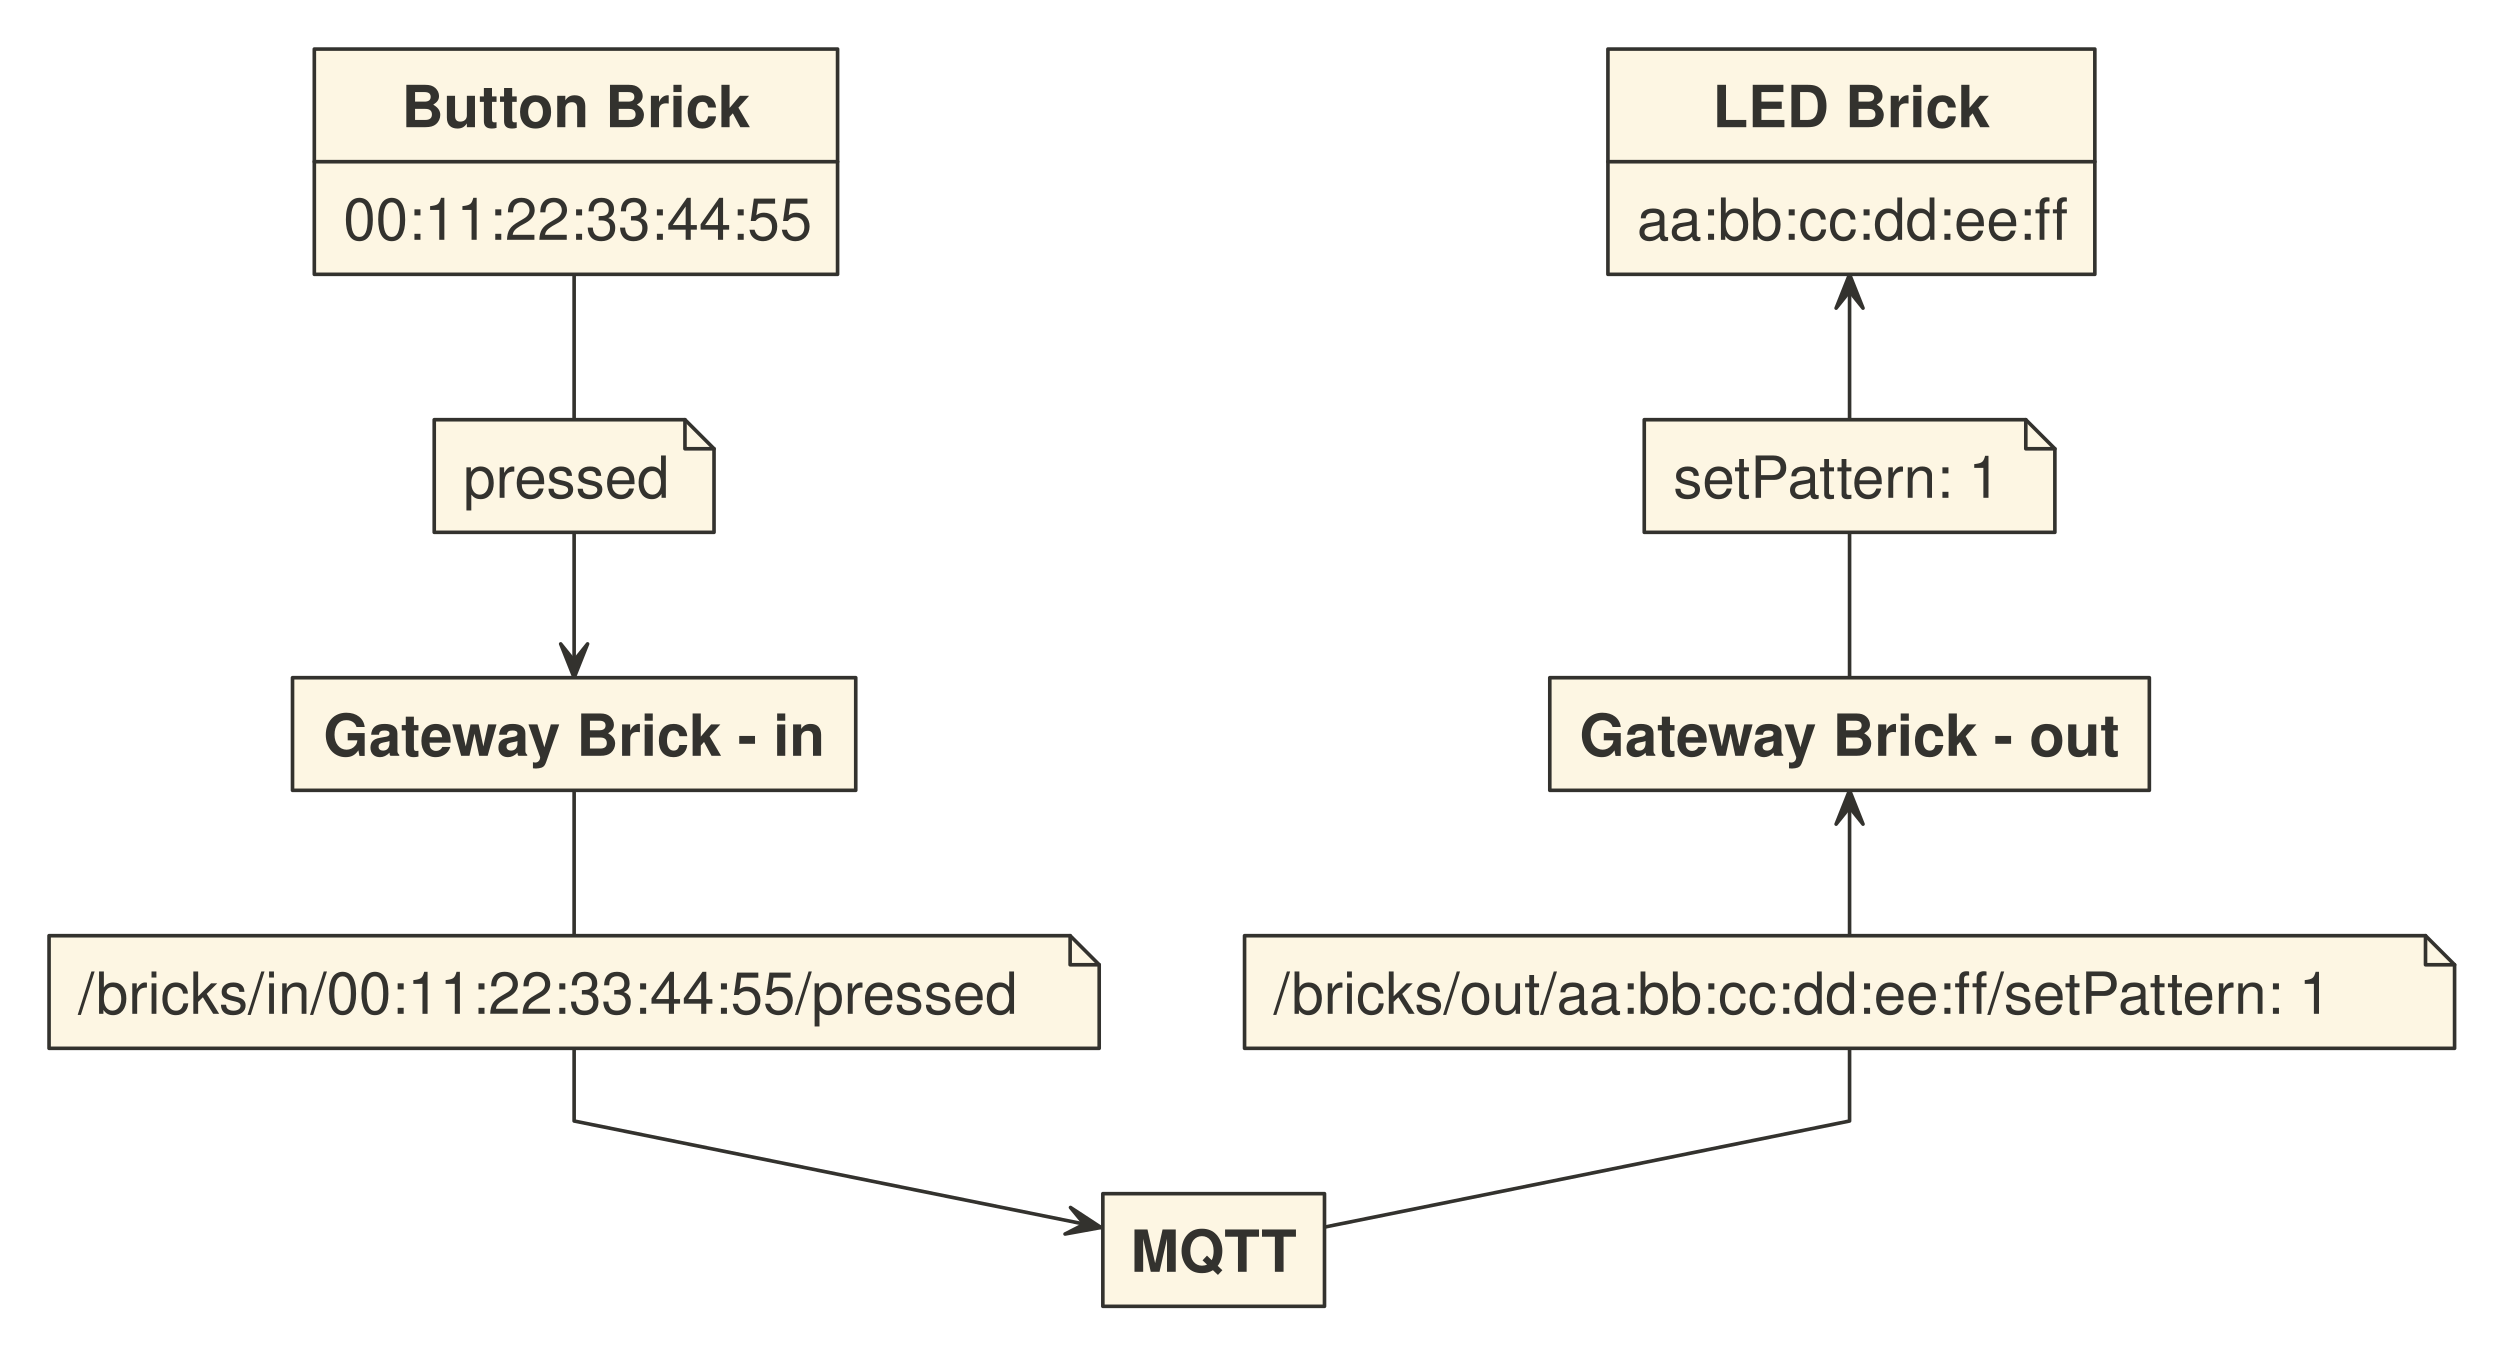
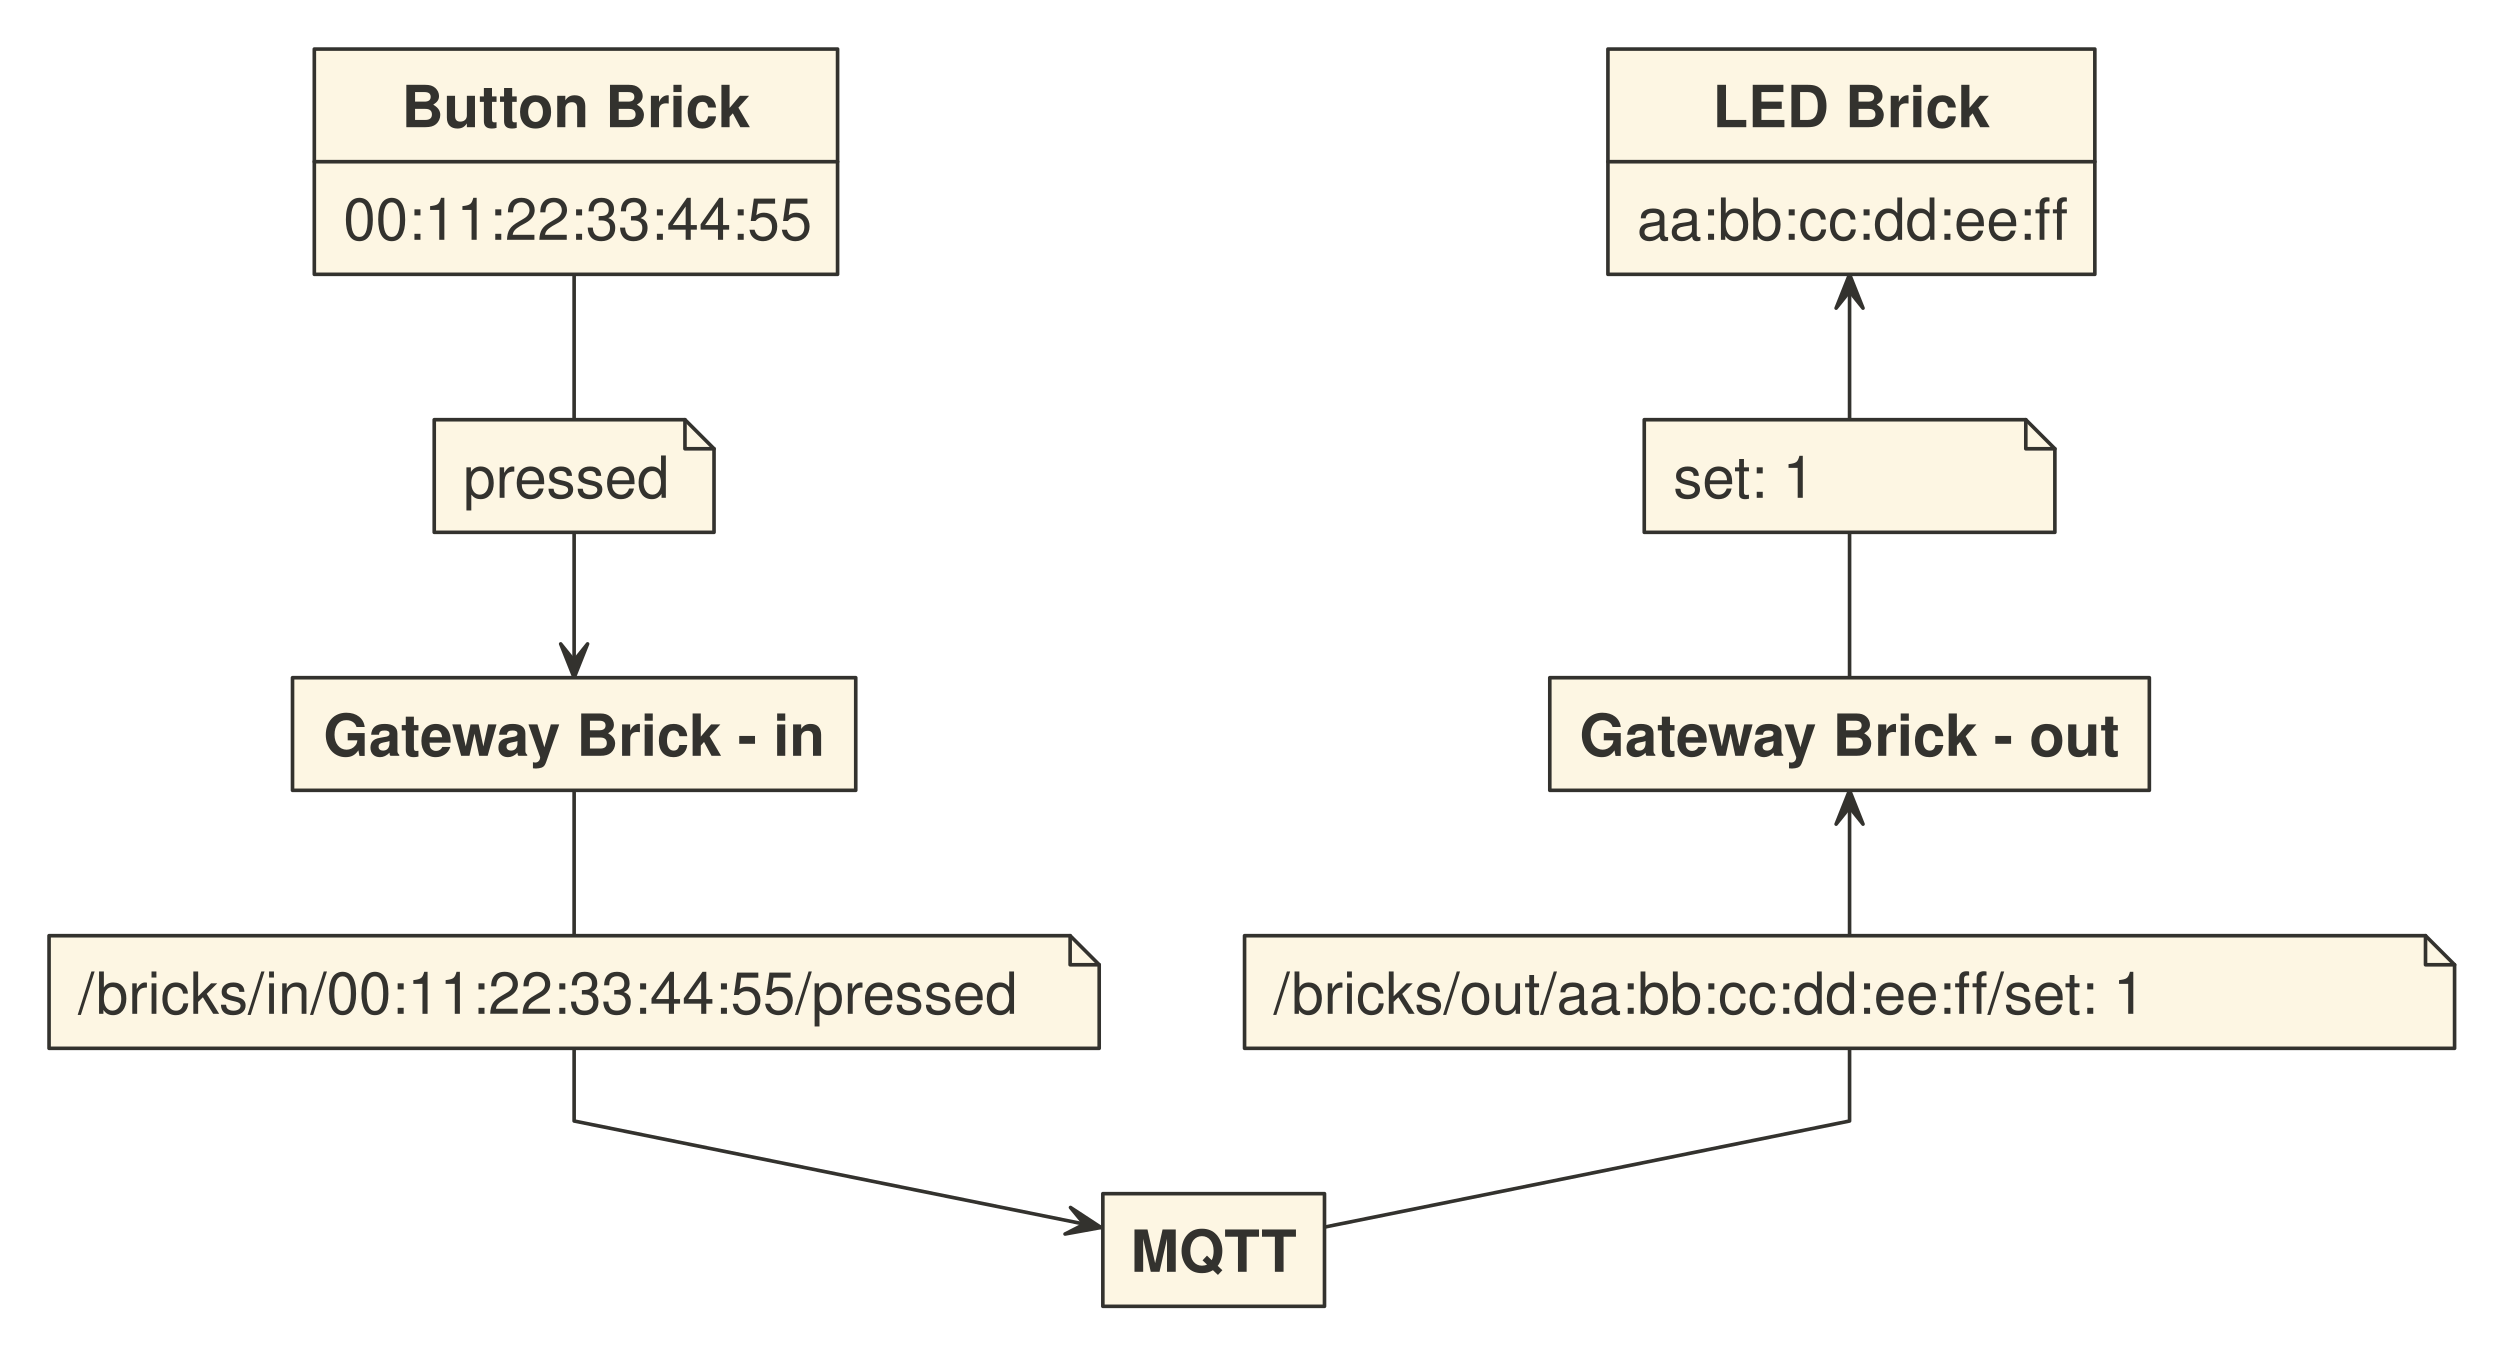
<svg xmlns="http://www.w3.org/2000/svg" version="1.1" baseProfile="full" width="688" height="372" viewbox="0 0 688 372" style="font:bold normal 12pt Helvetica, Helvetica, sans-serif;;stroke-linejoin:round;stroke-linecap:round">
  <rect x="0" y="0" height="372" width="688" style="stroke:none; fill:transparent;" />
  <path d="M158 75.5 L158 95.5 L158 115.5 L158 115.5 " style="stroke:#33322E;fill:none;stroke-dasharray:none;stroke-width:1;" />
  <path d="M158 146.5 L158 166.5 L158 186.5 L158 186.5 " style="stroke:#33322E;fill:none;stroke-dasharray:none;stroke-width:1;" />
  <path d="M154.3 177.2 L158 181.8 L161.7 177.2 L158 186.5 Z" style="stroke:#33322E;fill:#33322E;stroke-dasharray:none;stroke-width:1;" />
  <path d="M509 75.5 L509 95.5 L509 115.5 L509 115.5 " style="stroke:#33322E;fill:none;stroke-dasharray:none;stroke-width:1;" />
  <path d="M512.7 84.8 L509 80.2 L505.3 84.8 L509 75.5 Z" style="stroke:#33322E;fill:#33322E;stroke-dasharray:none;stroke-width:1;" />
  <path d="M509 146.5 L509 166.5 L509 186.5 L509 186.5 " style="stroke:#33322E;fill:none;stroke-dasharray:none;stroke-width:1;" />
  <path d="M158 217.5 L158 237.5 L158 257.5 L158 257.5 " style="stroke:#33322E;fill:none;stroke-dasharray:none;stroke-width:1;" />
  <path d="M158 288.5 L158 308.5 L303 337.8 L303 337.8 " style="stroke:#33322E;fill:none;stroke-dasharray:none;stroke-width:1;" />
  <path d="M293.1 339.6 L298.4 336.9 L294.6 332.3 L303 337.8 Z" style="stroke:#33322E;fill:#33322E;stroke-dasharray:none;stroke-width:1;" />
  <path d="M509 217.5 L509 237.5 L509 257.5 L509 257.5 " style="stroke:#33322E;fill:none;stroke-dasharray:none;stroke-width:1;" />
  <path d="M512.7 226.8 L509 222.2 L505.3 226.8 L509 217.5 Z" style="stroke:#33322E;fill:#33322E;stroke-dasharray:none;stroke-width:1;" />
  <path d="M509 288.5 L509 308.5 L364 337.8 L364 337.8 " style="stroke:#33322E;fill:none;stroke-dasharray:none;stroke-width:1;" />
  <rect x="86.5" y="13.5" height="62" width="144" data-name="Button Brick" style="stroke:#33322E;fill:#fdf6e3;stroke-dasharray:none;stroke-width:1;" />
  <text x="158.5" y="35" style="fill: #33322E;font:bold  12pt Helvetica, Helvetica, sans-serif;text-anchor: middle;" data-name="Button Brick">Button Brick</text>
  <text x="94.5" y="66" style="fill: #33322E;font:normal  12pt Helvetica, Helvetica, sans-serif;" data-name="Button Brick">00:11:22:33:44:55</text>
  <path d="M86.5 44.5 L230.5 44.5" data-name="Button Brick" style="stroke:#33322E;fill:none;stroke-dasharray:none;stroke-width:1;" />
  <rect x="442.5" y="13.5" height="62" width="134" data-name="LED Brick" style="stroke:#33322E;fill:#fdf6e3;stroke-dasharray:none;stroke-width:1;" />
  <text x="509.5" y="35" style="fill: #33322E;font:bold  12pt Helvetica, Helvetica, sans-serif;text-anchor: middle;" data-name="LED Brick">LED Brick</text>
  <text x="450.5" y="66" style="fill: #33322E;font:normal  12pt Helvetica, Helvetica, sans-serif;" data-name="LED Brick">aa:bb:cc:dd:ee:ff</text>
  <path d="M442.5 44.5 L576.5 44.5" data-name="LED Brick" style="stroke:#33322E;fill:none;stroke-dasharray:none;stroke-width:1;" />
  <path d="M119.5 115.5 L188.5 115.5 L196.5 123.5 L196.5 146.5 L119.5 146.5 L119.5 115.5 Z" data-name="pressed" style="stroke:#33322E;fill:#fdf6e3;stroke-dasharray:none;stroke-width:1;" />
  <path d="M188.5 115.5 L188.5 123.5 L196.5 123.5" data-name="pressed" style="stroke:#33322E;fill:none;stroke-dasharray:none;stroke-width:1;" />
  <text x="127.5" y="137" style="fill: #33322E;font:normal  12pt Helvetica, Helvetica, sans-serif;" data-name="pressed">pressed</text>
  <rect x="80.5" y="186.5" height="31" width="155" data-name="Gateway Brick - in" style="stroke:#33322E;fill:#fdf6e3;stroke-dasharray:none;stroke-width:1;" />
  <text x="158" y="208" style="fill: #33322E;font:bold  12pt Helvetica, Helvetica, sans-serif;text-anchor: middle;" data-name="Gateway Brick - in">Gateway Brick - in</text>
-   <path d="M452.5 115.5 L557.5 115.5 L565.5 123.5 L565.5 146.5 L452.5 146.5 L452.5 115.5 Z" data-name="setPattern: 1" style="stroke:#33322E;fill:#fdf6e3;stroke-dasharray:none;stroke-width:1;" />
-   <path d="M557.5 115.5 L557.5 123.5 L565.5 123.5" data-name="setPattern: 1" style="stroke:#33322E;fill:none;stroke-dasharray:none;stroke-width:1;" />
-   <text x="460.5" y="137" style="fill: #33322E;font:normal  12pt Helvetica, Helvetica, sans-serif;" data-name="setPattern: 1">setPattern: 1</text>
+   <path d="M452.5 115.5 L557.5 115.5 L565.5 123.5 L565.5 146.5 L452.5 146.5 L452.5 115.5 Z" data-name="set: 1" style="stroke:#33322E;fill:#fdf6e3;stroke-dasharray:none;stroke-width:1;" />
+   <path d="M557.5 115.5 L557.5 123.5 L565.5 123.5" data-name="set: 1" style="stroke:#33322E;fill:none;stroke-dasharray:none;stroke-width:1;" />
+   <text x="460.5" y="137" style="fill: #33322E;font:normal  12pt Helvetica, Helvetica, sans-serif;" data-name="set: 1">set: 1</text>
  <rect x="426.5" y="186.5" height="31" width="165" data-name="Gateway Brick - out" style="stroke:#33322E;fill:#fdf6e3;stroke-dasharray:none;stroke-width:1;" />
  <text x="509" y="208" style="fill: #33322E;font:bold  12pt Helvetica, Helvetica, sans-serif;text-anchor: middle;" data-name="Gateway Brick - out">Gateway Brick - out</text>
  <path d="M13.5 257.5 L294.5 257.5 L302.5 265.5 L302.5 288.5 L13.5 288.5 L13.5 257.5 Z" data-name="/bricks/in/00:11:22:33:44:55/pressed" style="stroke:#33322E;fill:#fdf6e3;stroke-dasharray:none;stroke-width:1;" />
  <path d="M294.5 257.5 L294.5 265.5 L302.5 265.5" data-name="/bricks/in/00:11:22:33:44:55/pressed" style="stroke:#33322E;fill:none;stroke-dasharray:none;stroke-width:1;" />
  <text x="21.5" y="279" style="fill: #33322E;font:normal  12pt Helvetica, Helvetica, sans-serif;" data-name="/bricks/in/00:11:22:33:44:55/pressed">/bricks/in/00:11:22:33:44:55/pressed</text>
  <rect x="303.5" y="328.5" height="31" width="61" data-name="MQTT" style="stroke:#33322E;fill:#fdf6e3;stroke-dasharray:none;stroke-width:1;" />
  <text x="334" y="350" style="fill: #33322E;font:bold  12pt Helvetica, Helvetica, sans-serif;text-anchor: middle;" data-name="MQTT">MQTT</text>
-   <path d="M342.5 257.5 L667.5 257.5 L675.5 265.5 L675.5 288.5 L342.5 288.5 L342.5 257.5 Z" data-name="/bricks/out/aa:bb:cc:dd:ee:ff/setPattern: 1" style="stroke:#33322E;fill:#fdf6e3;stroke-dasharray:none;stroke-width:1;" />
-   <path d="M667.5 257.5 L667.5 265.5 L675.5 265.5" data-name="/bricks/out/aa:bb:cc:dd:ee:ff/setPattern: 1" style="stroke:#33322E;fill:none;stroke-dasharray:none;stroke-width:1;" />
-   <text x="350.5" y="279" style="fill: #33322E;font:normal  12pt Helvetica, Helvetica, sans-serif;" data-name="/bricks/out/aa:bb:cc:dd:ee:ff/setPattern: 1">/bricks/out/aa:bb:cc:dd:ee:ff/setPattern: 1</text>
+   <path d="M342.5 257.5 L667.5 257.5 L675.5 265.5 L675.5 288.5 L342.5 288.5 L342.5 257.5 Z" data-name="/bricks/out/aa:bb:cc:dd:ee:ff/set: 1" style="stroke:#33322E;fill:#fdf6e3;stroke-dasharray:none;stroke-width:1;" />
+   <path d="M667.5 257.5 L667.5 265.5 L675.5 265.5" data-name="/bricks/out/aa:bb:cc:dd:ee:ff/set: 1" style="stroke:#33322E;fill:none;stroke-dasharray:none;stroke-width:1;" />
+   <text x="350.5" y="279" style="fill: #33322E;font:normal  12pt Helvetica, Helvetica, sans-serif;" data-name="/bricks/out/aa:bb:cc:dd:ee:ff/set: 1">/bricks/out/aa:bb:cc:dd:ee:ff/set: 1</text>
</svg>
